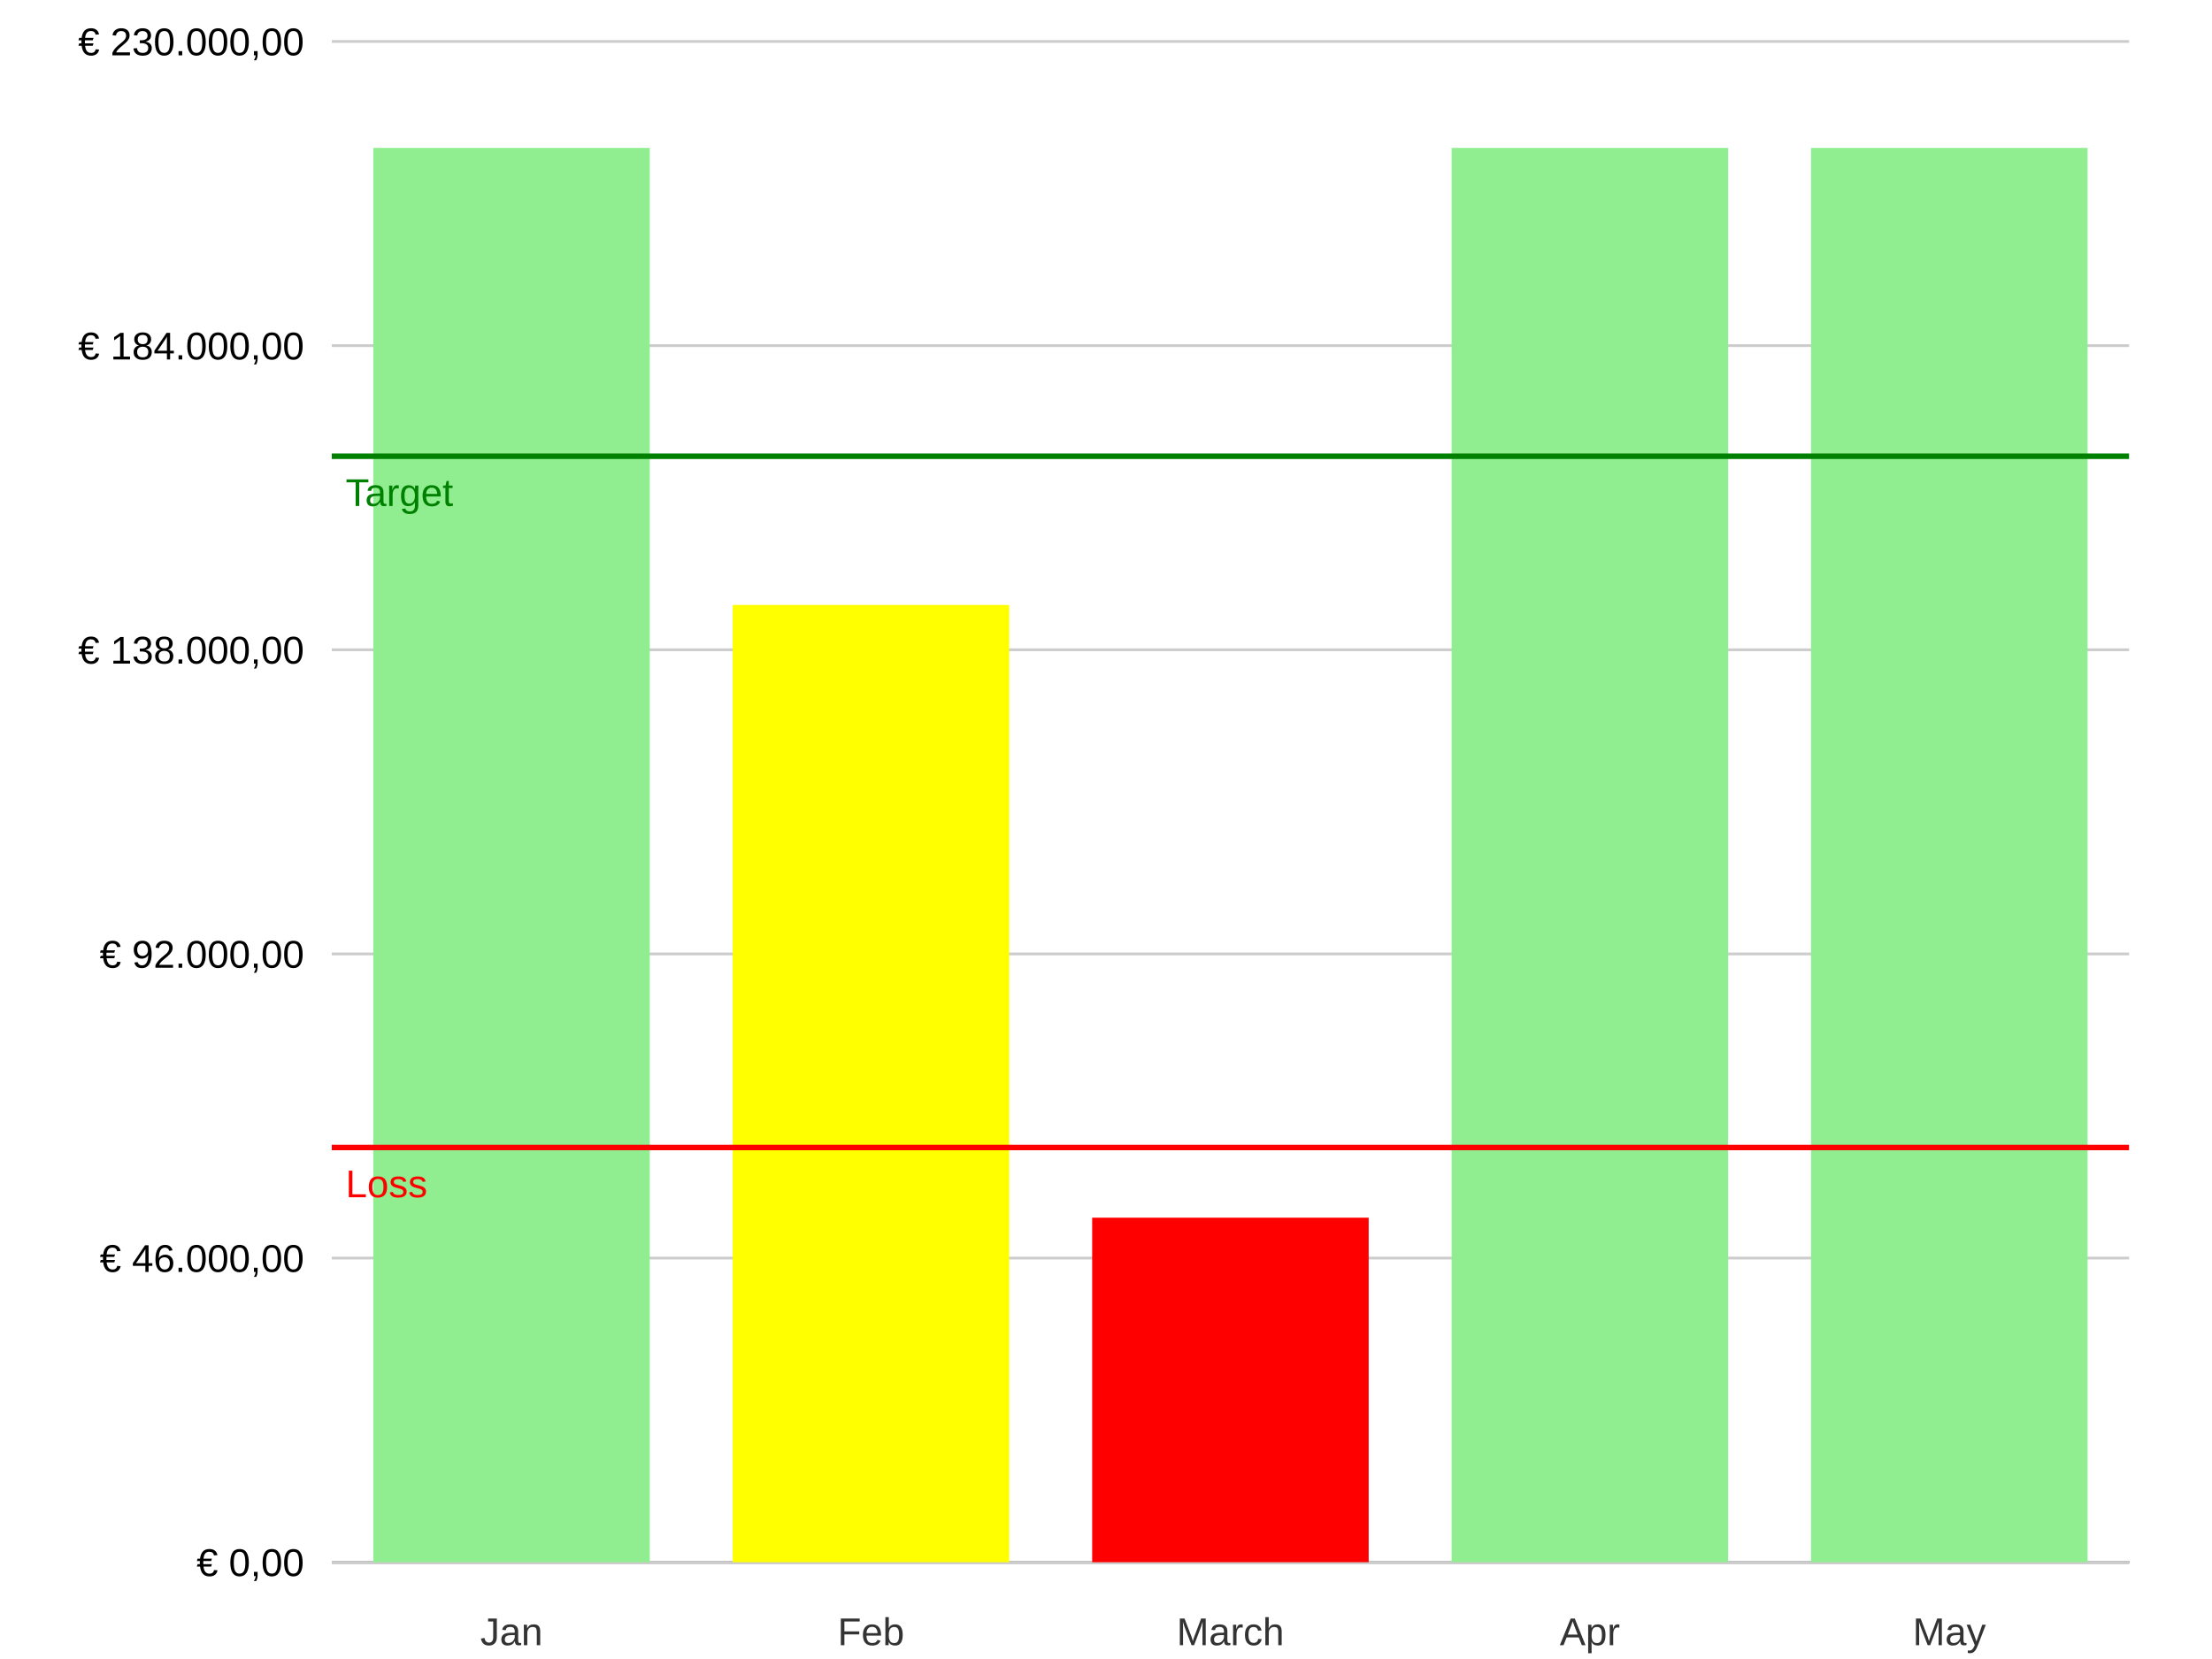
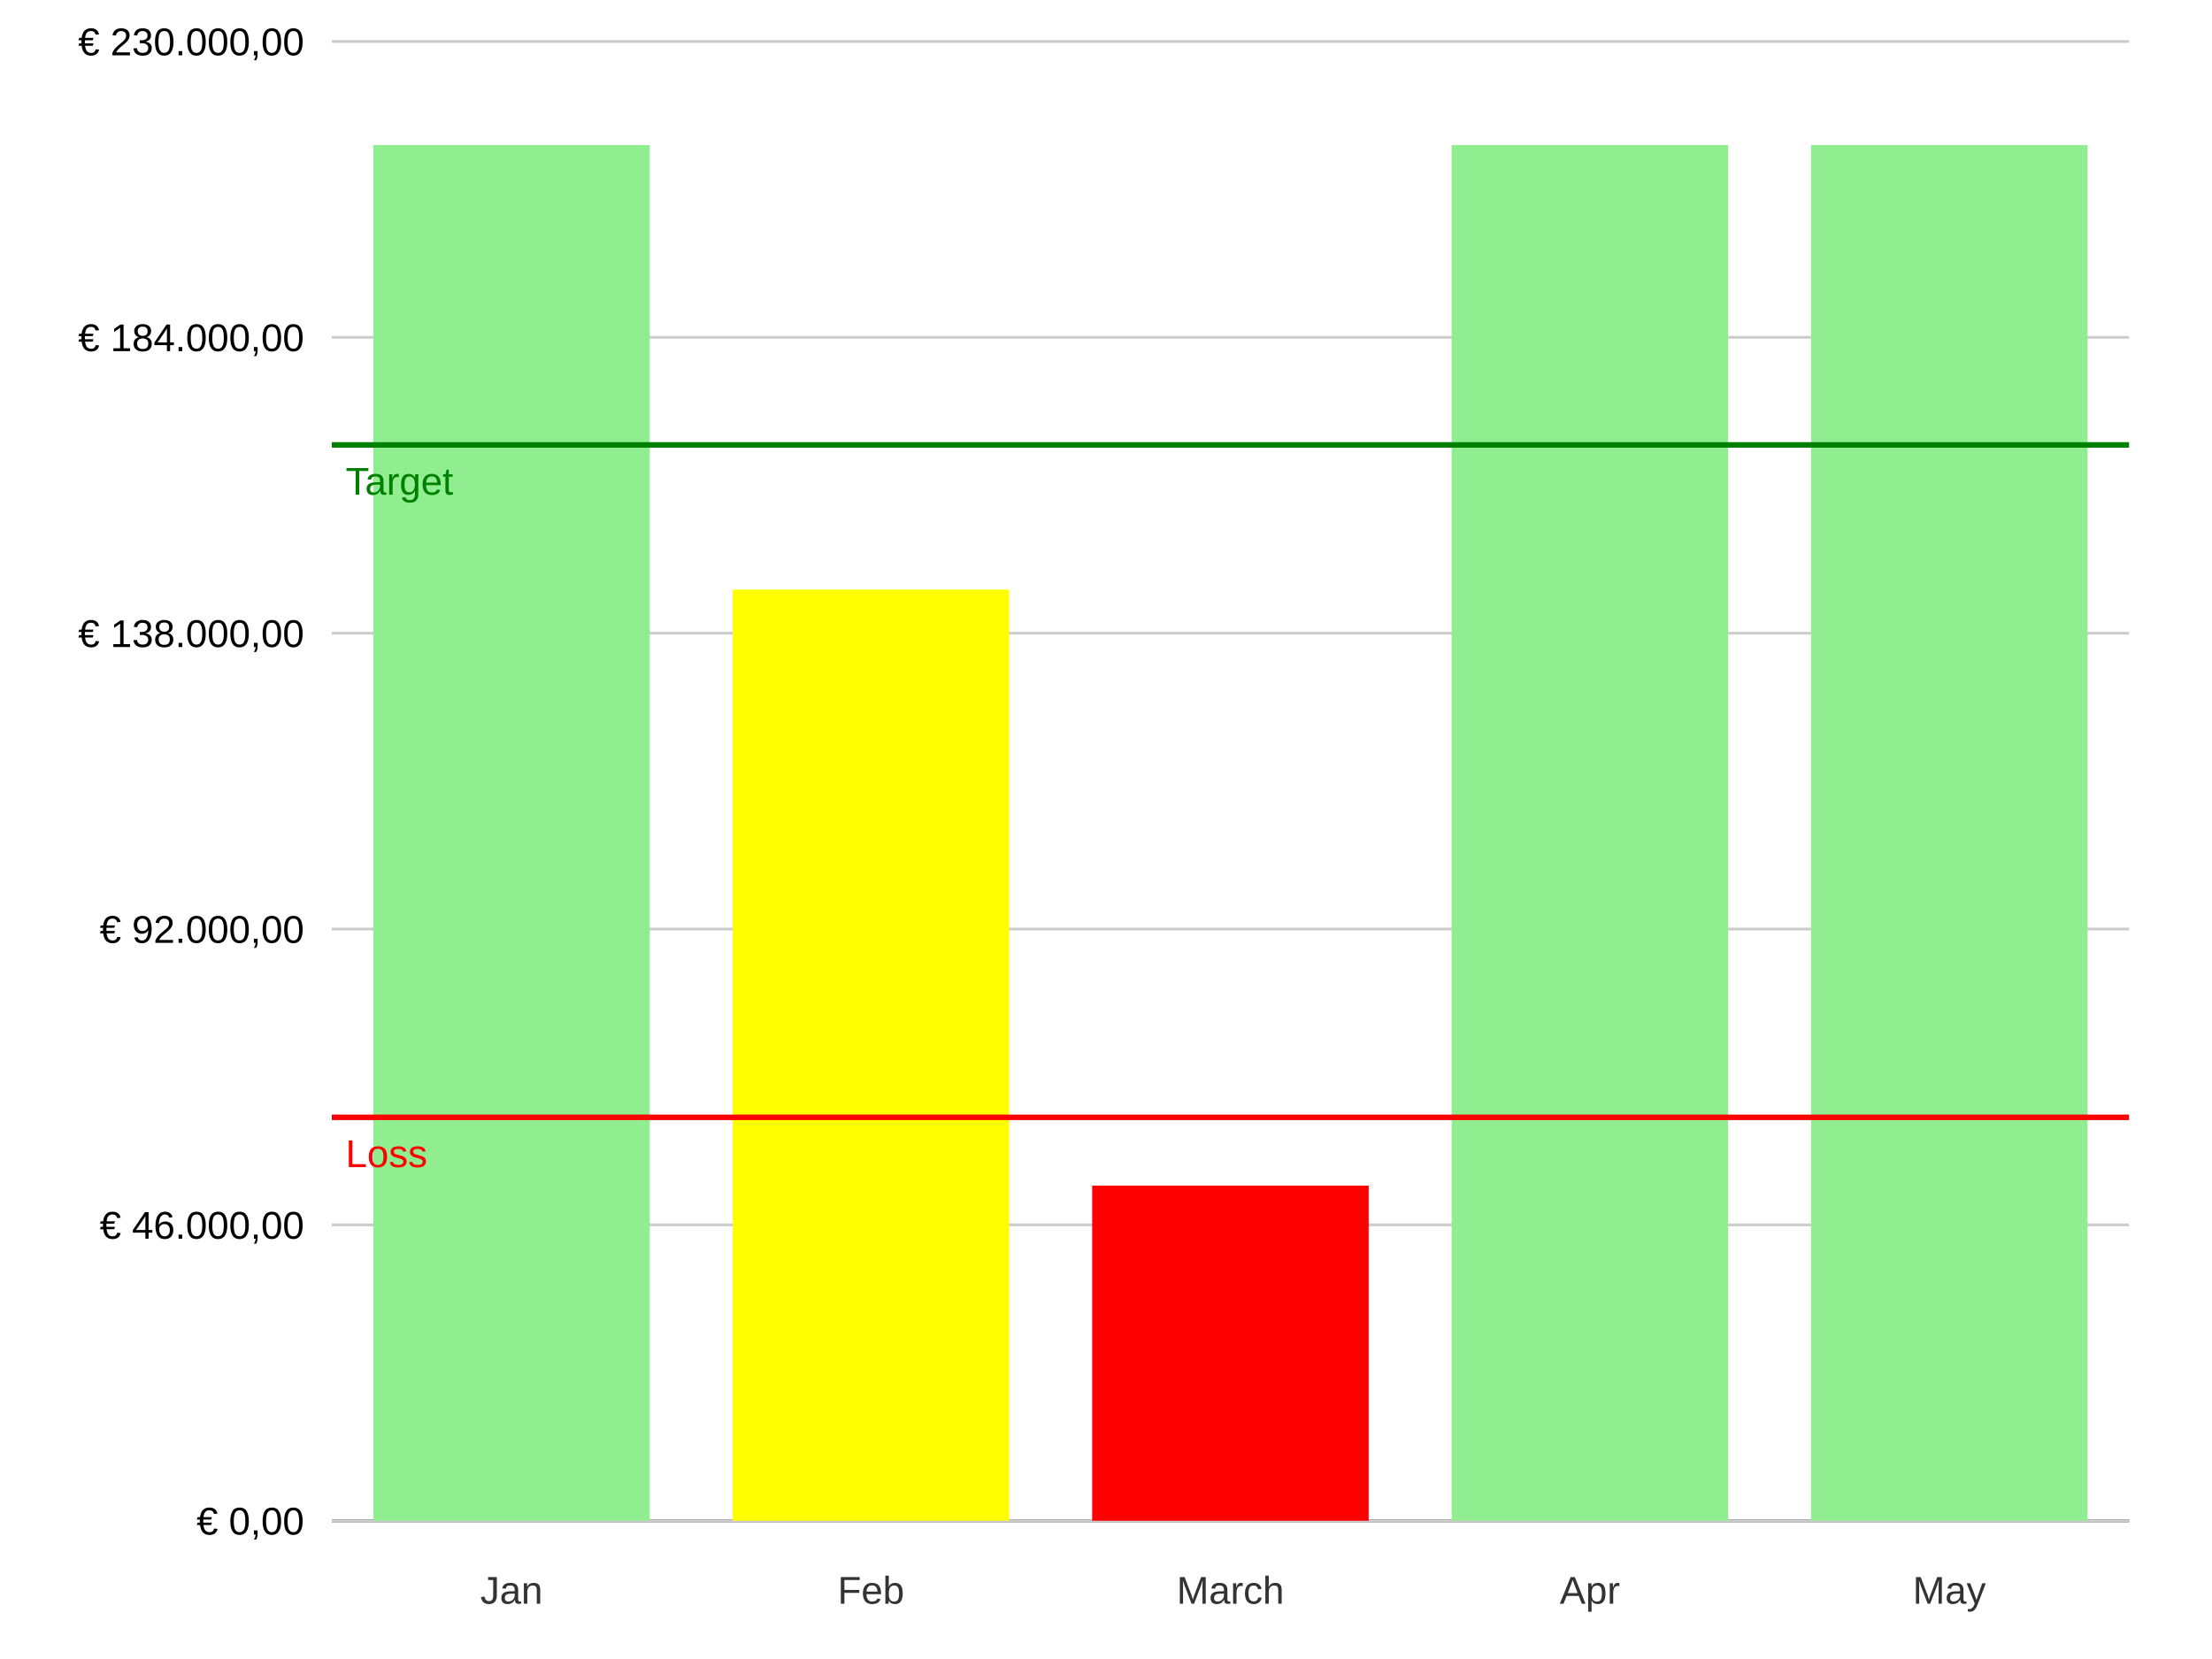
<svg xmlns="http://www.w3.org/2000/svg" width="800" height="600">
  <rect width="800" height="600" fill="white" />
-   <text x="110" y="570" font-family="arial" font-size="14" fill="black" text-anchor="end">€ 0,00</text>
-   <text x="110" y="460" font-family="arial" font-size="14" fill="black" text-anchor="end">€ 46.000,00</text>
-   <text x="110" y="350" font-family="arial" font-size="14" fill="black" text-anchor="end">€ 92.000,00</text>
-   <text x="110" y="240" font-family="arial" font-size="14" fill="black" text-anchor="end">€ 138.000,00</text>
-   <text x="110" y="130" font-family="arial" font-size="14" fill="black" text-anchor="end">€ 184.000,00</text>
+   <text x="110" y="555" font-family="arial" font-size="14" fill="black" text-anchor="end">€ 0,00</text>
+   <text x="110" y="448" font-family="arial" font-size="14" fill="black" text-anchor="end">€ 46.000,00</text>
+   <text x="110" y="341" font-family="arial" font-size="14" fill="black" text-anchor="end">€ 92.000,00</text>
+   <text x="110" y="234" font-family="arial" font-size="14" fill="black" text-anchor="end">€ 138.000,00</text>
+   <text x="110" y="127" font-family="arial" font-size="14" fill="black" text-anchor="end">€ 184.000,00</text>
  <text x="110" y="20" font-family="arial" font-size="14" fill="black" text-anchor="end">€ 230.000,00</text>
-   <text text-anchor="middle" font-family="arial" alignment-baseline="middle" transform="rotate(270, 20, 275)" x="20" y="275" font-size="14" fill="black" />
-   <line x1="120" y1="565" x2="770" y2="565" stroke="black" />
-   <text x="445" y="595" font-family="arial" font-size="14" text-anchor="middle" />
-   <line x1="120" y1="565" x2="770" y2="565" stroke="#ccc" stroke-dasharray="" stroke-width="1" />
-   <line x1="120" y1="455" x2="770" y2="455" stroke="#ccc" stroke-dasharray="" stroke-width="1" />
-   <line x1="120" y1="345" x2="770" y2="345" stroke="#ccc" stroke-dasharray="" stroke-width="1" />
-   <line x1="120" y1="235" x2="770" y2="235" stroke="#ccc" stroke-dasharray="" stroke-width="1" />
-   <line x1="120" y1="125" x2="770" y2="125" stroke="#ccc" stroke-dasharray="" stroke-width="1" />
+   <text text-anchor="middle" font-family="arial" alignment-baseline="middle" transform="rotate(270, 20, 267.5)" x="20" y="267.5" font-size="14" fill="black" />
+   <line x1="120" y1="550" x2="770" y2="550" stroke="black" />
+   <text x="445" y="590" font-family="arial" font-size="14" text-anchor="middle" />
+   <line x1="120" y1="550" x2="770" y2="550" stroke="#ccc" stroke-dasharray="" stroke-width="1" />
+   <line x1="120" y1="443" x2="770" y2="443" stroke="#ccc" stroke-dasharray="" stroke-width="1" />
+   <line x1="120" y1="336" x2="770" y2="336" stroke="#ccc" stroke-dasharray="" stroke-width="1" />
+   <line x1="120" y1="229" x2="770" y2="229" stroke="#ccc" stroke-dasharray="" stroke-width="1" />
+   <line x1="120" y1="122" x2="770" y2="122" stroke="#ccc" stroke-dasharray="" stroke-width="1" />
  <line x1="120" y1="15" x2="770" y2="15" stroke="#ccc" stroke-dasharray="" stroke-width="1" />
-   <rect x="135" y="53.495" width="100" height="511.505" fill="lightgreen" fill-opacity="1" stroke="none" stroke-width="0" rx="0" ry="0" />
-   <text x="185" y="595" font-family="arial" font-size="14" fill="#333" stroke="none" stroke-width="0" text-anchor="middle" dominant-baseline="alphabetic">Jan</text>
-   <rect x="265" y="218.79" width="100" height="346.21" fill="yellow" fill-opacity="1" stroke="none" stroke-width="0" rx="0" ry="0" />
-   <text x="315" y="595" font-family="arial" font-size="14" fill="#333" stroke="none" stroke-width="0" text-anchor="middle" dominant-baseline="alphabetic">Feb</text>
-   <rect x="395" y="440.39" width="100" height="124.61" fill="red" fill-opacity="1" stroke="none" stroke-width="0" rx="0" ry="0" />
-   <text x="445" y="595" font-family="arial" font-size="14" fill="#333" stroke="none" stroke-width="0" text-anchor="middle" dominant-baseline="alphabetic">March</text>
-   <rect x="525" y="53.495" width="100" height="511.505" fill="lightgreen" fill-opacity="1" stroke="none" stroke-width="0" rx="0" ry="0" />
-   <text x="575" y="595" font-family="arial" font-size="14" fill="#333" stroke="none" stroke-width="0" text-anchor="middle" dominant-baseline="alphabetic">Apr</text>
-   <rect x="655" y="53.495" width="100" height="511.505" fill="lightgreen" fill-opacity="1" stroke="none" stroke-width="0" rx="0" ry="0" />
-   <text x="705" y="595" font-family="arial" font-size="14" fill="#333" stroke="none" stroke-width="0" text-anchor="middle" dominant-baseline="alphabetic">May</text>
-   <line x1="120" y1="165" x2="770" y2="165" stroke="green" stroke-dasharray="" stroke-width="2" />
-   <text x="125" y="183" font-family="arial" font-size="14" fill="green" stroke="none" stroke-width="0" text-anchor="start" dominant-baseline="alphabetic">Target</text>
-   <line x1="120" y1="415" x2="770" y2="415" stroke="red" stroke-dasharray="" stroke-width="2" />
-   <text x="125" y="433" font-family="arial" font-size="14" fill="red" stroke="none" stroke-width="0" text-anchor="start" dominant-baseline="alphabetic">Loss</text>
+   <rect x="135" y="52.445" width="100" height="497.555" fill="lightgreen" fill-opacity="1" stroke="none" stroke-width="0" rx="0" ry="0" />
+   <text x="185" y="580" font-family="arial" font-size="14" fill="#333" stroke="none" stroke-width="0" text-anchor="middle" dominant-baseline="alphabetic">Jan</text>
+   <rect x="265" y="213.232" width="100" height="336.768" fill="yellow" fill-opacity="1" stroke="none" stroke-width="0" rx="0" ry="0" />
+   <text x="315" y="580" font-family="arial" font-size="14" fill="#333" stroke="none" stroke-width="0" text-anchor="middle" dominant-baseline="alphabetic">Feb</text>
+   <rect x="395" y="428.788" width="100" height="121.212" fill="red" fill-opacity="1" stroke="none" stroke-width="0" rx="0" ry="0" />
+   <text x="445" y="580" font-family="arial" font-size="14" fill="#333" stroke="none" stroke-width="0" text-anchor="middle" dominant-baseline="alphabetic">March</text>
+   <rect x="525" y="52.445" width="100" height="497.555" fill="lightgreen" fill-opacity="1" stroke="none" stroke-width="0" rx="0" ry="0" />
+   <text x="575" y="580" font-family="arial" font-size="14" fill="#333" stroke="none" stroke-width="0" text-anchor="middle" dominant-baseline="alphabetic">Apr</text>
+   <rect x="655" y="52.445" width="100" height="497.555" fill="lightgreen" fill-opacity="1" stroke="none" stroke-width="0" rx="0" ry="0" />
+   <text x="705" y="580" font-family="arial" font-size="14" fill="#333" stroke="none" stroke-width="0" text-anchor="middle" dominant-baseline="alphabetic">May</text>
+   <line x1="120" y1="160.909" x2="770" y2="160.909" stroke="green" stroke-dasharray="" stroke-width="2" />
+   <text x="125" y="178.909" font-family="arial" font-size="14" fill="green" stroke="none" stroke-width="0" text-anchor="start" dominant-baseline="alphabetic">Target</text>
+   <line x1="120" y1="404.091" x2="770" y2="404.091" stroke="red" stroke-dasharray="" stroke-width="2" />
+   <text x="125" y="422.091" font-family="arial" font-size="14" fill="red" stroke="none" stroke-width="0" text-anchor="start" dominant-baseline="alphabetic">Loss</text>
</svg>
